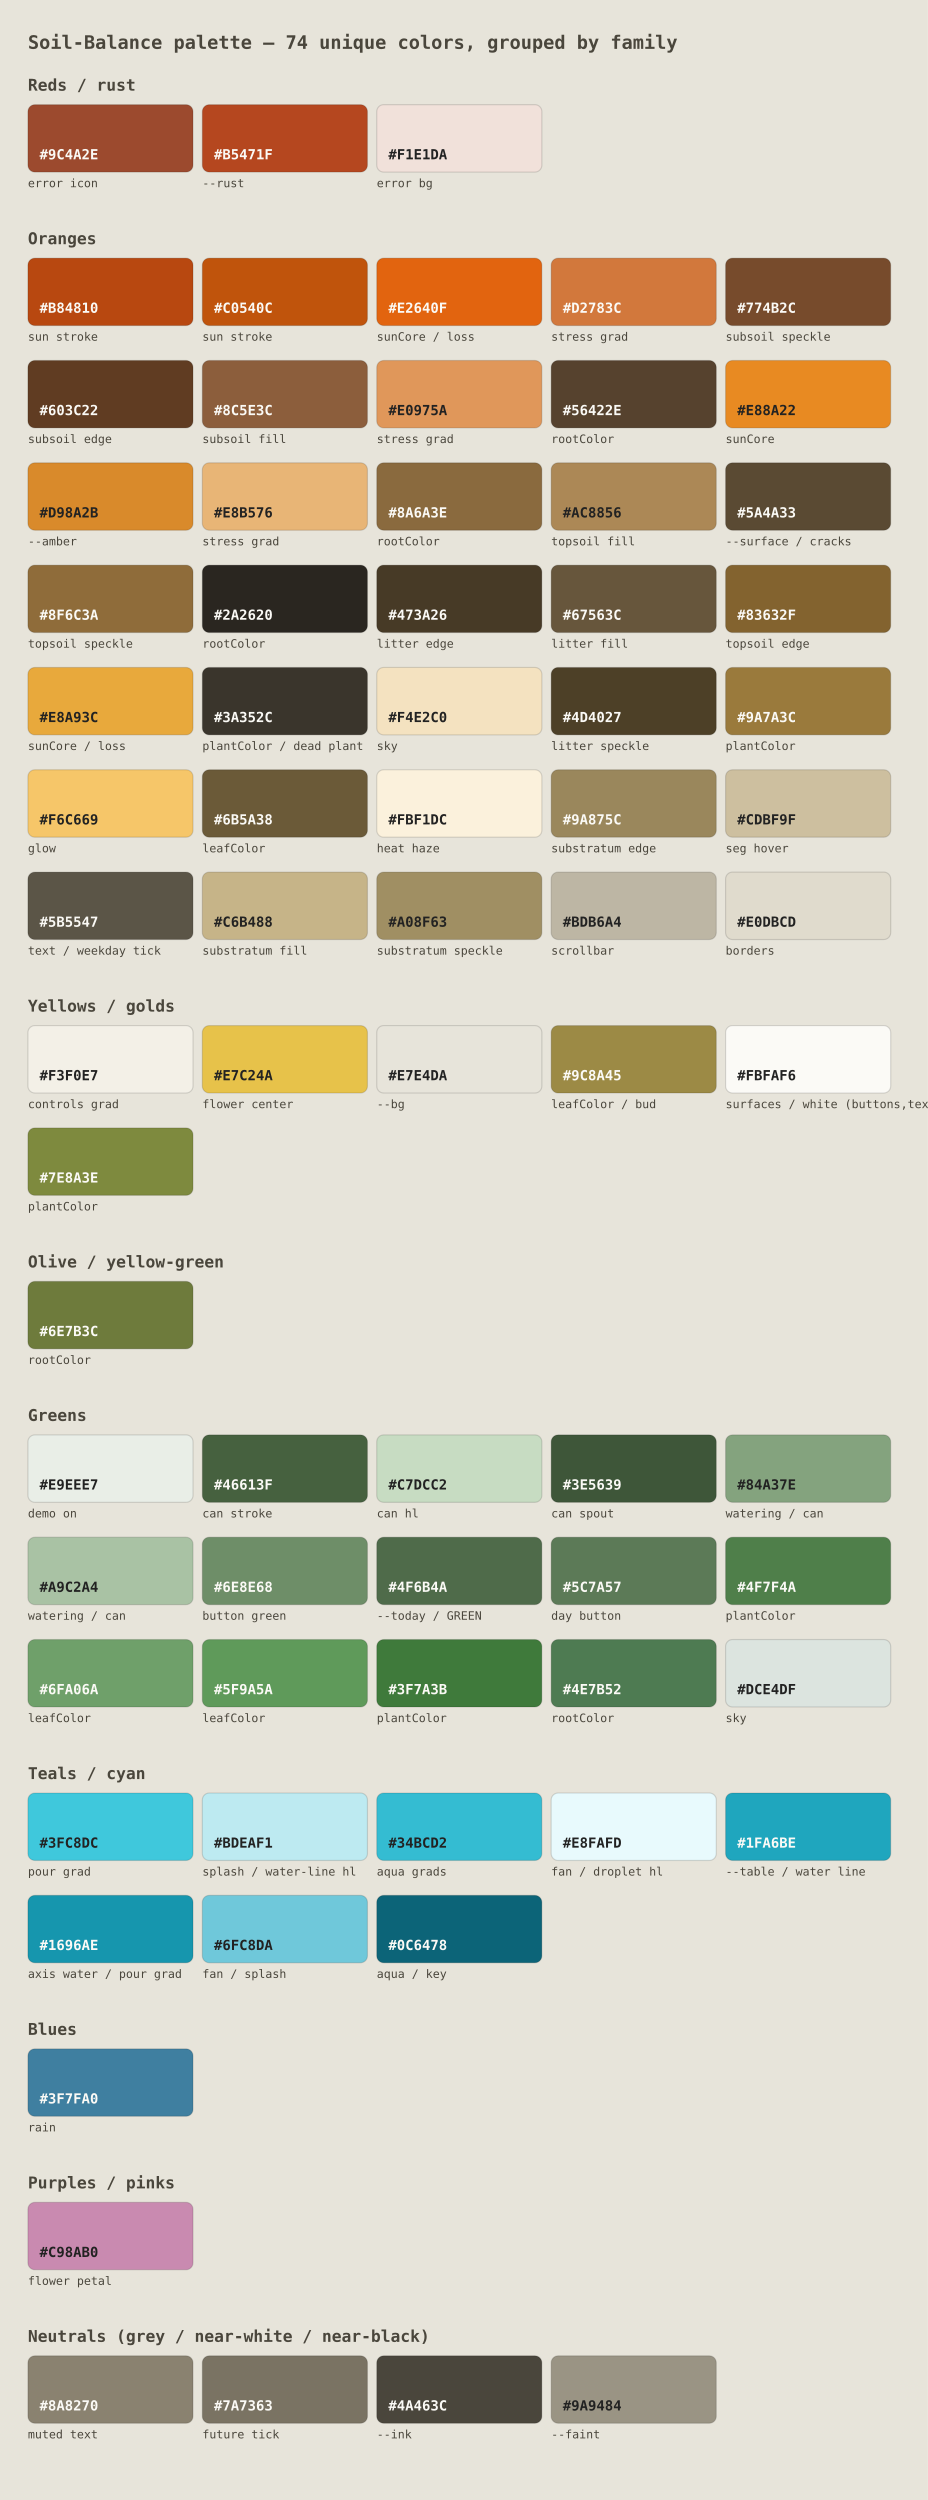
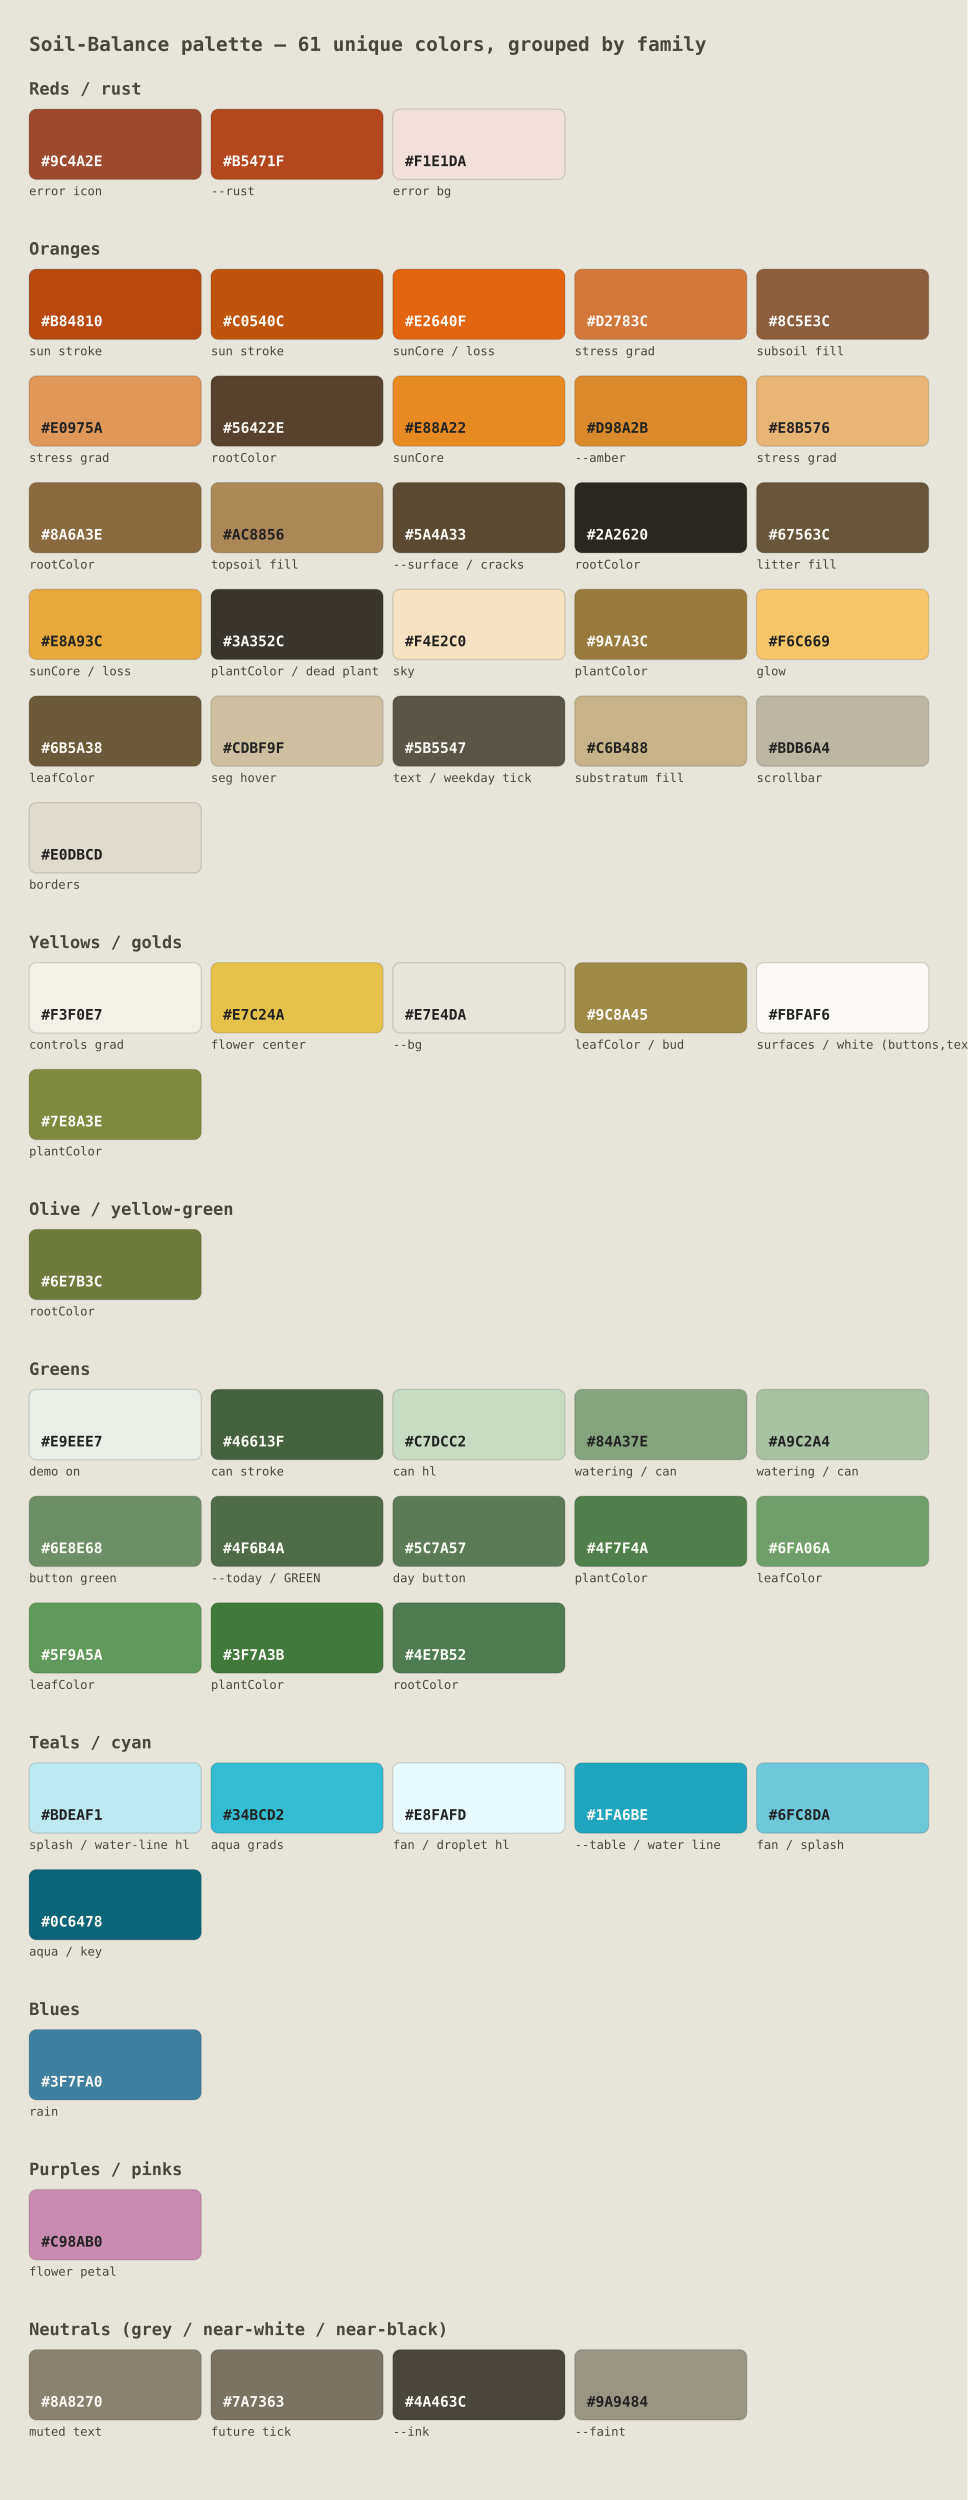
- <svg xmlns="http://www.w3.org/2000/svg" width="798" height="2150" font-family="ui-monospace,Menlo,Consolas,monospace">
-   <rect width="798" height="2150" fill="#E7E4DA" />
-   <text x="24" y="42" font-size="16" font-weight="700" fill="#4A463C">Soil-Balance palette — 74 unique colors, grouped by family</text>
+ <svg xmlns="http://www.w3.org/2000/svg" width="798" height="2062" font-family="ui-monospace,Menlo,Consolas,monospace">
+   <rect width="798" height="2062" fill="#E7E4DA" />
+   <text x="24" y="42" font-size="16" font-weight="700" fill="#4A463C">Soil-Balance palette — 61 unique colors, grouped by family</text>
  <text x="24" y="78" font-size="14" font-weight="700" fill="#4A463C">Reds / rust</text>
  <rect x="24" y="90" width="142" height="58" rx="6" fill="#9C4A2E" stroke="#00000022" />
  <text x="34" y="137" font-size="12" font-weight="600" fill="#FBFAF6">#9C4A2E</text>
  <text x="24" y="161" font-size="10" fill="#4A463C">error icon</text>
  <rect x="174" y="90" width="142" height="58" rx="6" fill="#B5471F" stroke="#00000022" />
  <text x="184" y="137" font-size="12" font-weight="600" fill="#FBFAF6">#B5471F</text>
  <text x="174" y="161" font-size="10" fill="#4A463C">--rust</text>
  <rect x="324" y="90" width="142" height="58" rx="6" fill="#F1E1DA" stroke="#00000022" />
  <text x="334" y="137" font-size="12" font-weight="600" fill="#222">#F1E1DA</text>
  <text x="324" y="161" font-size="10" fill="#4A463C">error bg</text>
  <text x="24" y="210" font-size="14" font-weight="700" fill="#4A463C">Oranges</text>
  <rect x="24" y="222" width="142" height="58" rx="6" fill="#B84810" stroke="#00000022" />
  <text x="34" y="269" font-size="12" font-weight="600" fill="#FBFAF6">#B84810</text>
  <text x="24" y="293" font-size="10" fill="#4A463C">sun stroke</text>
  <rect x="174" y="222" width="142" height="58" rx="6" fill="#C0540C" stroke="#00000022" />
  <text x="184" y="269" font-size="12" font-weight="600" fill="#FBFAF6">#C0540C</text>
  <text x="174" y="293" font-size="10" fill="#4A463C">sun stroke</text>
  <rect x="324" y="222" width="142" height="58" rx="6" fill="#E2640F" stroke="#00000022" />
  <text x="334" y="269" font-size="12" font-weight="600" fill="#FBFAF6">#E2640F</text>
  <text x="324" y="293" font-size="10" fill="#4A463C">sunCore / loss</text>
  <rect x="474" y="222" width="142" height="58" rx="6" fill="#D2783C" stroke="#00000022" />
  <text x="484" y="269" font-size="12" font-weight="600" fill="#FBFAF6">#D2783C</text>
  <text x="474" y="293" font-size="10" fill="#4A463C">stress grad</text>
-   <rect x="624" y="222" width="142" height="58" rx="6" fill="#774B2C" stroke="#00000022" />
-   <text x="634" y="269" font-size="12" font-weight="600" fill="#FBFAF6">#774B2C</text>
-   <text x="624" y="293" font-size="10" fill="#4A463C">subsoil speckle</text>
-   <rect x="24" y="310" width="142" height="58" rx="6" fill="#603C22" stroke="#00000022" />
-   <text x="34" y="357" font-size="12" font-weight="600" fill="#FBFAF6">#603C22</text>
-   <text x="24" y="381" font-size="10" fill="#4A463C">subsoil edge</text>
-   <rect x="174" y="310" width="142" height="58" rx="6" fill="#8C5E3C" stroke="#00000022" />
-   <text x="184" y="357" font-size="12" font-weight="600" fill="#FBFAF6">#8C5E3C</text>
-   <text x="174" y="381" font-size="10" fill="#4A463C">subsoil fill</text>
-   <rect x="324" y="310" width="142" height="58" rx="6" fill="#E0975A" stroke="#00000022" />
-   <text x="334" y="357" font-size="12" font-weight="600" fill="#222">#E0975A</text>
-   <text x="324" y="381" font-size="10" fill="#4A463C">stress grad</text>
-   <rect x="474" y="310" width="142" height="58" rx="6" fill="#56422E" stroke="#00000022" />
-   <text x="484" y="357" font-size="12" font-weight="600" fill="#FBFAF6">#56422E</text>
-   <text x="474" y="381" font-size="10" fill="#4A463C">rootColor</text>
-   <rect x="624" y="310" width="142" height="58" rx="6" fill="#E88A22" stroke="#00000022" />
-   <text x="634" y="357" font-size="12" font-weight="600" fill="#222">#E88A22</text>
-   <text x="624" y="381" font-size="10" fill="#4A463C">sunCore</text>
-   <rect x="24" y="398" width="142" height="58" rx="6" fill="#D98A2B" stroke="#00000022" />
-   <text x="34" y="445" font-size="12" font-weight="600" fill="#222">#D98A2B</text>
-   <text x="24" y="469" font-size="10" fill="#4A463C">--amber</text>
-   <rect x="174" y="398" width="142" height="58" rx="6" fill="#E8B576" stroke="#00000022" />
-   <text x="184" y="445" font-size="12" font-weight="600" fill="#222">#E8B576</text>
-   <text x="174" y="469" font-size="10" fill="#4A463C">stress grad</text>
-   <rect x="324" y="398" width="142" height="58" rx="6" fill="#8A6A3E" stroke="#00000022" />
-   <text x="334" y="445" font-size="12" font-weight="600" fill="#FBFAF6">#8A6A3E</text>
-   <text x="324" y="469" font-size="10" fill="#4A463C">rootColor</text>
-   <rect x="474" y="398" width="142" height="58" rx="6" fill="#AC8856" stroke="#00000022" />
-   <text x="484" y="445" font-size="12" font-weight="600" fill="#222">#AC8856</text>
-   <text x="474" y="469" font-size="10" fill="#4A463C">topsoil fill</text>
-   <rect x="624" y="398" width="142" height="58" rx="6" fill="#5A4A33" stroke="#00000022" />
-   <text x="634" y="445" font-size="12" font-weight="600" fill="#FBFAF6">#5A4A33</text>
-   <text x="624" y="469" font-size="10" fill="#4A463C">--surface / cracks</text>
-   <rect x="24" y="486" width="142" height="58" rx="6" fill="#8F6C3A" stroke="#00000022" />
-   <text x="34" y="533" font-size="12" font-weight="600" fill="#FBFAF6">#8F6C3A</text>
-   <text x="24" y="557" font-size="10" fill="#4A463C">topsoil speckle</text>
-   <rect x="174" y="486" width="142" height="58" rx="6" fill="#2A2620" stroke="#00000022" />
-   <text x="184" y="533" font-size="12" font-weight="600" fill="#FBFAF6">#2A2620</text>
-   <text x="174" y="557" font-size="10" fill="#4A463C">rootColor</text>
-   <rect x="324" y="486" width="142" height="58" rx="6" fill="#473A26" stroke="#00000022" />
-   <text x="334" y="533" font-size="12" font-weight="600" fill="#FBFAF6">#473A26</text>
-   <text x="324" y="557" font-size="10" fill="#4A463C">litter edge</text>
-   <rect x="474" y="486" width="142" height="58" rx="6" fill="#67563C" stroke="#00000022" />
-   <text x="484" y="533" font-size="12" font-weight="600" fill="#FBFAF6">#67563C</text>
-   <text x="474" y="557" font-size="10" fill="#4A463C">litter fill</text>
-   <rect x="624" y="486" width="142" height="58" rx="6" fill="#83632F" stroke="#00000022" />
-   <text x="634" y="533" font-size="12" font-weight="600" fill="#FBFAF6">#83632F</text>
-   <text x="624" y="557" font-size="10" fill="#4A463C">topsoil edge</text>
-   <rect x="24" y="574" width="142" height="58" rx="6" fill="#E8A93C" stroke="#00000022" />
-   <text x="34" y="621" font-size="12" font-weight="600" fill="#222">#E8A93C</text>
-   <text x="24" y="645" font-size="10" fill="#4A463C">sunCore / loss</text>
-   <rect x="174" y="574" width="142" height="58" rx="6" fill="#3A352C" stroke="#00000022" />
-   <text x="184" y="621" font-size="12" font-weight="600" fill="#FBFAF6">#3A352C</text>
-   <text x="174" y="645" font-size="10" fill="#4A463C">plantColor / dead plant</text>
-   <rect x="324" y="574" width="142" height="58" rx="6" fill="#F4E2C0" stroke="#00000022" />
-   <text x="334" y="621" font-size="12" font-weight="600" fill="#222">#F4E2C0</text>
-   <text x="324" y="645" font-size="10" fill="#4A463C">sky</text>
-   <rect x="474" y="574" width="142" height="58" rx="6" fill="#4D4027" stroke="#00000022" />
-   <text x="484" y="621" font-size="12" font-weight="600" fill="#FBFAF6">#4D4027</text>
-   <text x="474" y="645" font-size="10" fill="#4A463C">litter speckle</text>
-   <rect x="624" y="574" width="142" height="58" rx="6" fill="#9A7A3C" stroke="#00000022" />
-   <text x="634" y="621" font-size="12" font-weight="600" fill="#FBFAF6">#9A7A3C</text>
-   <text x="624" y="645" font-size="10" fill="#4A463C">plantColor</text>
-   <rect x="24" y="662" width="142" height="58" rx="6" fill="#F6C669" stroke="#00000022" />
-   <text x="34" y="709" font-size="12" font-weight="600" fill="#222">#F6C669</text>
-   <text x="24" y="733" font-size="10" fill="#4A463C">glow</text>
-   <rect x="174" y="662" width="142" height="58" rx="6" fill="#6B5A38" stroke="#00000022" />
-   <text x="184" y="709" font-size="12" font-weight="600" fill="#FBFAF6">#6B5A38</text>
-   <text x="174" y="733" font-size="10" fill="#4A463C">leafColor</text>
-   <rect x="324" y="662" width="142" height="58" rx="6" fill="#FBF1DC" stroke="#00000022" />
-   <text x="334" y="709" font-size="12" font-weight="600" fill="#222">#FBF1DC</text>
-   <text x="324" y="733" font-size="10" fill="#4A463C">heat haze</text>
-   <rect x="474" y="662" width="142" height="58" rx="6" fill="#9A875C" stroke="#00000022" />
-   <text x="484" y="709" font-size="12" font-weight="600" fill="#FBFAF6">#9A875C</text>
-   <text x="474" y="733" font-size="10" fill="#4A463C">substratum edge</text>
-   <rect x="624" y="662" width="142" height="58" rx="6" fill="#CDBF9F" stroke="#00000022" />
-   <text x="634" y="709" font-size="12" font-weight="600" fill="#222">#CDBF9F</text>
-   <text x="624" y="733" font-size="10" fill="#4A463C">seg hover</text>
-   <rect x="24" y="750" width="142" height="58" rx="6" fill="#5B5547" stroke="#00000022" />
-   <text x="34" y="797" font-size="12" font-weight="600" fill="#FBFAF6">#5B5547</text>
-   <text x="24" y="821" font-size="10" fill="#4A463C">text / weekday tick</text>
-   <rect x="174" y="750" width="142" height="58" rx="6" fill="#C6B488" stroke="#00000022" />
-   <text x="184" y="797" font-size="12" font-weight="600" fill="#222">#C6B488</text>
-   <text x="174" y="821" font-size="10" fill="#4A463C">substratum fill</text>
-   <rect x="324" y="750" width="142" height="58" rx="6" fill="#A08F63" stroke="#00000022" />
-   <text x="334" y="797" font-size="12" font-weight="600" fill="#222">#A08F63</text>
-   <text x="324" y="821" font-size="10" fill="#4A463C">substratum speckle</text>
-   <rect x="474" y="750" width="142" height="58" rx="6" fill="#BDB6A4" stroke="#00000022" />
-   <text x="484" y="797" font-size="12" font-weight="600" fill="#222">#BDB6A4</text>
-   <text x="474" y="821" font-size="10" fill="#4A463C">scrollbar</text>
-   <rect x="624" y="750" width="142" height="58" rx="6" fill="#E0DBCD" stroke="#00000022" />
-   <text x="634" y="797" font-size="12" font-weight="600" fill="#222">#E0DBCD</text>
-   <text x="624" y="821" font-size="10" fill="#4A463C">borders</text>
-   <text x="24" y="870" font-size="14" font-weight="700" fill="#4A463C">Yellows / golds</text>
-   <rect x="24" y="882" width="142" height="58" rx="6" fill="#F3F0E7" stroke="#00000022" />
-   <text x="34" y="929" font-size="12" font-weight="600" fill="#222">#F3F0E7</text>
-   <text x="24" y="953" font-size="10" fill="#4A463C">controls grad</text>
-   <rect x="174" y="882" width="142" height="58" rx="6" fill="#E7C24A" stroke="#00000022" />
-   <text x="184" y="929" font-size="12" font-weight="600" fill="#222">#E7C24A</text>
-   <text x="174" y="953" font-size="10" fill="#4A463C">flower center</text>
-   <rect x="324" y="882" width="142" height="58" rx="6" fill="#E7E4DA" stroke="#00000022" />
-   <text x="334" y="929" font-size="12" font-weight="600" fill="#222">#E7E4DA</text>
-   <text x="324" y="953" font-size="10" fill="#4A463C">--bg</text>
-   <rect x="474" y="882" width="142" height="58" rx="6" fill="#9C8A45" stroke="#00000022" />
-   <text x="484" y="929" font-size="12" font-weight="600" fill="#FBFAF6">#9C8A45</text>
-   <text x="474" y="953" font-size="10" fill="#4A463C">leafColor / bud</text>
-   <rect x="624" y="882" width="142" height="58" rx="6" fill="#FBFAF6" stroke="#00000022" />
-   <text x="634" y="929" font-size="12" font-weight="600" fill="#222">#FBFAF6</text>
-   <text x="624" y="953" font-size="10" fill="#4A463C">surfaces / white (buttons,text,badges)</text>
-   <rect x="24" y="970" width="142" height="58" rx="6" fill="#7E8A3E" stroke="#00000022" />
-   <text x="34" y="1017" font-size="12" font-weight="600" fill="#FBFAF6">#7E8A3E</text>
-   <text x="24" y="1041" font-size="10" fill="#4A463C">plantColor</text>
-   <text x="24" y="1090" font-size="14" font-weight="700" fill="#4A463C">Olive / yellow-green</text>
-   <rect x="24" y="1102" width="142" height="58" rx="6" fill="#6E7B3C" stroke="#00000022" />
-   <text x="34" y="1149" font-size="12" font-weight="600" fill="#FBFAF6">#6E7B3C</text>
-   <text x="24" y="1173" font-size="10" fill="#4A463C">rootColor</text>
-   <text x="24" y="1222" font-size="14" font-weight="700" fill="#4A463C">Greens</text>
-   <rect x="24" y="1234" width="142" height="58" rx="6" fill="#E9EEE7" stroke="#00000022" />
-   <text x="34" y="1281" font-size="12" font-weight="600" fill="#222">#E9EEE7</text>
-   <text x="24" y="1305" font-size="10" fill="#4A463C">demo on</text>
-   <rect x="174" y="1234" width="142" height="58" rx="6" fill="#46613F" stroke="#00000022" />
-   <text x="184" y="1281" font-size="12" font-weight="600" fill="#FBFAF6">#46613F</text>
-   <text x="174" y="1305" font-size="10" fill="#4A463C">can stroke</text>
-   <rect x="324" y="1234" width="142" height="58" rx="6" fill="#C7DCC2" stroke="#00000022" />
-   <text x="334" y="1281" font-size="12" font-weight="600" fill="#222">#C7DCC2</text>
-   <text x="324" y="1305" font-size="10" fill="#4A463C">can hl</text>
-   <rect x="474" y="1234" width="142" height="58" rx="6" fill="#3E5639" stroke="#00000022" />
-   <text x="484" y="1281" font-size="12" font-weight="600" fill="#FBFAF6">#3E5639</text>
-   <text x="474" y="1305" font-size="10" fill="#4A463C">can spout</text>
-   <rect x="624" y="1234" width="142" height="58" rx="6" fill="#84A37E" stroke="#00000022" />
-   <text x="634" y="1281" font-size="12" font-weight="600" fill="#222">#84A37E</text>
-   <text x="624" y="1305" font-size="10" fill="#4A463C">watering / can</text>
-   <rect x="24" y="1322" width="142" height="58" rx="6" fill="#A9C2A4" stroke="#00000022" />
-   <text x="34" y="1369" font-size="12" font-weight="600" fill="#222">#A9C2A4</text>
-   <text x="24" y="1393" font-size="10" fill="#4A463C">watering / can</text>
-   <rect x="174" y="1322" width="142" height="58" rx="6" fill="#6E8E68" stroke="#00000022" />
-   <text x="184" y="1369" font-size="12" font-weight="600" fill="#FBFAF6">#6E8E68</text>
-   <text x="174" y="1393" font-size="10" fill="#4A463C">button green</text>
-   <rect x="324" y="1322" width="142" height="58" rx="6" fill="#4F6B4A" stroke="#00000022" />
-   <text x="334" y="1369" font-size="12" font-weight="600" fill="#FBFAF6">#4F6B4A</text>
-   <text x="324" y="1393" font-size="10" fill="#4A463C">--today / GREEN</text>
-   <rect x="474" y="1322" width="142" height="58" rx="6" fill="#5C7A57" stroke="#00000022" />
-   <text x="484" y="1369" font-size="12" font-weight="600" fill="#FBFAF6">#5C7A57</text>
-   <text x="474" y="1393" font-size="10" fill="#4A463C">day button</text>
-   <rect x="624" y="1322" width="142" height="58" rx="6" fill="#4F7F4A" stroke="#00000022" />
-   <text x="634" y="1369" font-size="12" font-weight="600" fill="#FBFAF6">#4F7F4A</text>
-   <text x="624" y="1393" font-size="10" fill="#4A463C">plantColor</text>
-   <rect x="24" y="1410" width="142" height="58" rx="6" fill="#6FA06A" stroke="#00000022" />
-   <text x="34" y="1457" font-size="12" font-weight="600" fill="#FBFAF6">#6FA06A</text>
-   <text x="24" y="1481" font-size="10" fill="#4A463C">leafColor</text>
-   <rect x="174" y="1410" width="142" height="58" rx="6" fill="#5F9A5A" stroke="#00000022" />
-   <text x="184" y="1457" font-size="12" font-weight="600" fill="#FBFAF6">#5F9A5A</text>
-   <text x="174" y="1481" font-size="10" fill="#4A463C">leafColor</text>
-   <rect x="324" y="1410" width="142" height="58" rx="6" fill="#3F7A3B" stroke="#00000022" />
-   <text x="334" y="1457" font-size="12" font-weight="600" fill="#FBFAF6">#3F7A3B</text>
-   <text x="324" y="1481" font-size="10" fill="#4A463C">plantColor</text>
-   <rect x="474" y="1410" width="142" height="58" rx="6" fill="#4E7B52" stroke="#00000022" />
-   <text x="484" y="1457" font-size="12" font-weight="600" fill="#FBFAF6">#4E7B52</text>
-   <text x="474" y="1481" font-size="10" fill="#4A463C">rootColor</text>
-   <rect x="624" y="1410" width="142" height="58" rx="6" fill="#DCE4DF" stroke="#00000022" />
-   <text x="634" y="1457" font-size="12" font-weight="600" fill="#222">#DCE4DF</text>
-   <text x="624" y="1481" font-size="10" fill="#4A463C">sky</text>
-   <text x="24" y="1530" font-size="14" font-weight="700" fill="#4A463C">Teals / cyan</text>
-   <rect x="24" y="1542" width="142" height="58" rx="6" fill="#3FC8DC" stroke="#00000022" />
-   <text x="34" y="1589" font-size="12" font-weight="600" fill="#222">#3FC8DC</text>
-   <text x="24" y="1613" font-size="10" fill="#4A463C">pour grad</text>
-   <rect x="174" y="1542" width="142" height="58" rx="6" fill="#BDEAF1" stroke="#00000022" />
-   <text x="184" y="1589" font-size="12" font-weight="600" fill="#222">#BDEAF1</text>
-   <text x="174" y="1613" font-size="10" fill="#4A463C">splash / water-line hl</text>
-   <rect x="324" y="1542" width="142" height="58" rx="6" fill="#34BCD2" stroke="#00000022" />
-   <text x="334" y="1589" font-size="12" font-weight="600" fill="#222">#34BCD2</text>
-   <text x="324" y="1613" font-size="10" fill="#4A463C">aqua grads</text>
-   <rect x="474" y="1542" width="142" height="58" rx="6" fill="#E8FAFD" stroke="#00000022" />
-   <text x="484" y="1589" font-size="12" font-weight="600" fill="#222">#E8FAFD</text>
-   <text x="474" y="1613" font-size="10" fill="#4A463C">fan / droplet hl</text>
-   <rect x="624" y="1542" width="142" height="58" rx="6" fill="#1FA6BE" stroke="#00000022" />
-   <text x="634" y="1589" font-size="12" font-weight="600" fill="#FBFAF6">#1FA6BE</text>
-   <text x="624" y="1613" font-size="10" fill="#4A463C">--table / water line</text>
-   <rect x="24" y="1630" width="142" height="58" rx="6" fill="#1696AE" stroke="#00000022" />
-   <text x="34" y="1677" font-size="12" font-weight="600" fill="#FBFAF6">#1696AE</text>
-   <text x="24" y="1701" font-size="10" fill="#4A463C">axis water / pour grad</text>
-   <rect x="174" y="1630" width="142" height="58" rx="6" fill="#6FC8DA" stroke="#00000022" />
-   <text x="184" y="1677" font-size="12" font-weight="600" fill="#222">#6FC8DA</text>
-   <text x="174" y="1701" font-size="10" fill="#4A463C">fan / splash</text>
-   <rect x="324" y="1630" width="142" height="58" rx="6" fill="#0C6478" stroke="#00000022" />
-   <text x="334" y="1677" font-size="12" font-weight="600" fill="#FBFAF6">#0C6478</text>
-   <text x="324" y="1701" font-size="10" fill="#4A463C">aqua / key</text>
-   <text x="24" y="1750" font-size="14" font-weight="700" fill="#4A463C">Blues</text>
-   <rect x="24" y="1762" width="142" height="58" rx="6" fill="#3F7FA0" stroke="#00000022" />
-   <text x="34" y="1809" font-size="12" font-weight="600" fill="#FBFAF6">#3F7FA0</text>
-   <text x="24" y="1833" font-size="10" fill="#4A463C">rain</text>
-   <text x="24" y="1882" font-size="14" font-weight="700" fill="#4A463C">Purples / pinks</text>
-   <rect x="24" y="1894" width="142" height="58" rx="6" fill="#C98AB0" stroke="#00000022" />
-   <text x="34" y="1941" font-size="12" font-weight="600" fill="#222">#C98AB0</text>
-   <text x="24" y="1965" font-size="10" fill="#4A463C">flower petal</text>
-   <text x="24" y="2014" font-size="14" font-weight="700" fill="#4A463C">Neutrals (grey / near-white / near-black)</text>
-   <rect x="24" y="2026" width="142" height="58" rx="6" fill="#8A8270" stroke="#00000022" />
-   <text x="34" y="2073" font-size="12" font-weight="600" fill="#FBFAF6">#8A8270</text>
-   <text x="24" y="2097" font-size="10" fill="#4A463C">muted text</text>
-   <rect x="174" y="2026" width="142" height="58" rx="6" fill="#7A7363" stroke="#00000022" />
-   <text x="184" y="2073" font-size="12" font-weight="600" fill="#FBFAF6">#7A7363</text>
-   <text x="174" y="2097" font-size="10" fill="#4A463C">future tick</text>
-   <rect x="324" y="2026" width="142" height="58" rx="6" fill="#4A463C" stroke="#00000022" />
-   <text x="334" y="2073" font-size="12" font-weight="600" fill="#FBFAF6">#4A463C</text>
-   <text x="324" y="2097" font-size="10" fill="#4A463C">--ink</text>
-   <rect x="474" y="2026" width="142" height="58" rx="6" fill="#9A9484" stroke="#00000022" />
-   <text x="484" y="2073" font-size="12" font-weight="600" fill="#222">#9A9484</text>
-   <text x="474" y="2097" font-size="10" fill="#4A463C">--faint</text>
+   <rect x="624" y="222" width="142" height="58" rx="6" fill="#8C5E3C" stroke="#00000022" />
+   <text x="634" y="269" font-size="12" font-weight="600" fill="#FBFAF6">#8C5E3C</text>
+   <text x="624" y="293" font-size="10" fill="#4A463C">subsoil fill</text>
+   <rect x="24" y="310" width="142" height="58" rx="6" fill="#E0975A" stroke="#00000022" />
+   <text x="34" y="357" font-size="12" font-weight="600" fill="#222">#E0975A</text>
+   <text x="24" y="381" font-size="10" fill="#4A463C">stress grad</text>
+   <rect x="174" y="310" width="142" height="58" rx="6" fill="#56422E" stroke="#00000022" />
+   <text x="184" y="357" font-size="12" font-weight="600" fill="#FBFAF6">#56422E</text>
+   <text x="174" y="381" font-size="10" fill="#4A463C">rootColor</text>
+   <rect x="324" y="310" width="142" height="58" rx="6" fill="#E88A22" stroke="#00000022" />
+   <text x="334" y="357" font-size="12" font-weight="600" fill="#222">#E88A22</text>
+   <text x="324" y="381" font-size="10" fill="#4A463C">sunCore</text>
+   <rect x="474" y="310" width="142" height="58" rx="6" fill="#D98A2B" stroke="#00000022" />
+   <text x="484" y="357" font-size="12" font-weight="600" fill="#222">#D98A2B</text>
+   <text x="474" y="381" font-size="10" fill="#4A463C">--amber</text>
+   <rect x="624" y="310" width="142" height="58" rx="6" fill="#E8B576" stroke="#00000022" />
+   <text x="634" y="357" font-size="12" font-weight="600" fill="#222">#E8B576</text>
+   <text x="624" y="381" font-size="10" fill="#4A463C">stress grad</text>
+   <rect x="24" y="398" width="142" height="58" rx="6" fill="#8A6A3E" stroke="#00000022" />
+   <text x="34" y="445" font-size="12" font-weight="600" fill="#FBFAF6">#8A6A3E</text>
+   <text x="24" y="469" font-size="10" fill="#4A463C">rootColor</text>
+   <rect x="174" y="398" width="142" height="58" rx="6" fill="#AC8856" stroke="#00000022" />
+   <text x="184" y="445" font-size="12" font-weight="600" fill="#222">#AC8856</text>
+   <text x="174" y="469" font-size="10" fill="#4A463C">topsoil fill</text>
+   <rect x="324" y="398" width="142" height="58" rx="6" fill="#5A4A33" stroke="#00000022" />
+   <text x="334" y="445" font-size="12" font-weight="600" fill="#FBFAF6">#5A4A33</text>
+   <text x="324" y="469" font-size="10" fill="#4A463C">--surface / cracks</text>
+   <rect x="474" y="398" width="142" height="58" rx="6" fill="#2A2620" stroke="#00000022" />
+   <text x="484" y="445" font-size="12" font-weight="600" fill="#FBFAF6">#2A2620</text>
+   <text x="474" y="469" font-size="10" fill="#4A463C">rootColor</text>
+   <rect x="624" y="398" width="142" height="58" rx="6" fill="#67563C" stroke="#00000022" />
+   <text x="634" y="445" font-size="12" font-weight="600" fill="#FBFAF6">#67563C</text>
+   <text x="624" y="469" font-size="10" fill="#4A463C">litter fill</text>
+   <rect x="24" y="486" width="142" height="58" rx="6" fill="#E8A93C" stroke="#00000022" />
+   <text x="34" y="533" font-size="12" font-weight="600" fill="#222">#E8A93C</text>
+   <text x="24" y="557" font-size="10" fill="#4A463C">sunCore / loss</text>
+   <rect x="174" y="486" width="142" height="58" rx="6" fill="#3A352C" stroke="#00000022" />
+   <text x="184" y="533" font-size="12" font-weight="600" fill="#FBFAF6">#3A352C</text>
+   <text x="174" y="557" font-size="10" fill="#4A463C">plantColor / dead plant</text>
+   <rect x="324" y="486" width="142" height="58" rx="6" fill="#F4E2C0" stroke="#00000022" />
+   <text x="334" y="533" font-size="12" font-weight="600" fill="#222">#F4E2C0</text>
+   <text x="324" y="557" font-size="10" fill="#4A463C">sky</text>
+   <rect x="474" y="486" width="142" height="58" rx="6" fill="#9A7A3C" stroke="#00000022" />
+   <text x="484" y="533" font-size="12" font-weight="600" fill="#FBFAF6">#9A7A3C</text>
+   <text x="474" y="557" font-size="10" fill="#4A463C">plantColor</text>
+   <rect x="624" y="486" width="142" height="58" rx="6" fill="#F6C669" stroke="#00000022" />
+   <text x="634" y="533" font-size="12" font-weight="600" fill="#222">#F6C669</text>
+   <text x="624" y="557" font-size="10" fill="#4A463C">glow</text>
+   <rect x="24" y="574" width="142" height="58" rx="6" fill="#6B5A38" stroke="#00000022" />
+   <text x="34" y="621" font-size="12" font-weight="600" fill="#FBFAF6">#6B5A38</text>
+   <text x="24" y="645" font-size="10" fill="#4A463C">leafColor</text>
+   <rect x="174" y="574" width="142" height="58" rx="6" fill="#CDBF9F" stroke="#00000022" />
+   <text x="184" y="621" font-size="12" font-weight="600" fill="#222">#CDBF9F</text>
+   <text x="174" y="645" font-size="10" fill="#4A463C">seg hover</text>
+   <rect x="324" y="574" width="142" height="58" rx="6" fill="#5B5547" stroke="#00000022" />
+   <text x="334" y="621" font-size="12" font-weight="600" fill="#FBFAF6">#5B5547</text>
+   <text x="324" y="645" font-size="10" fill="#4A463C">text / weekday tick</text>
+   <rect x="474" y="574" width="142" height="58" rx="6" fill="#C6B488" stroke="#00000022" />
+   <text x="484" y="621" font-size="12" font-weight="600" fill="#222">#C6B488</text>
+   <text x="474" y="645" font-size="10" fill="#4A463C">substratum fill</text>
+   <rect x="624" y="574" width="142" height="58" rx="6" fill="#BDB6A4" stroke="#00000022" />
+   <text x="634" y="621" font-size="12" font-weight="600" fill="#222">#BDB6A4</text>
+   <text x="624" y="645" font-size="10" fill="#4A463C">scrollbar</text>
+   <rect x="24" y="662" width="142" height="58" rx="6" fill="#E0DBCD" stroke="#00000022" />
+   <text x="34" y="709" font-size="12" font-weight="600" fill="#222">#E0DBCD</text>
+   <text x="24" y="733" font-size="10" fill="#4A463C">borders</text>
+   <text x="24" y="782" font-size="14" font-weight="700" fill="#4A463C">Yellows / golds</text>
+   <rect x="24" y="794" width="142" height="58" rx="6" fill="#F3F0E7" stroke="#00000022" />
+   <text x="34" y="841" font-size="12" font-weight="600" fill="#222">#F3F0E7</text>
+   <text x="24" y="865" font-size="10" fill="#4A463C">controls grad</text>
+   <rect x="174" y="794" width="142" height="58" rx="6" fill="#E7C24A" stroke="#00000022" />
+   <text x="184" y="841" font-size="12" font-weight="600" fill="#222">#E7C24A</text>
+   <text x="174" y="865" font-size="10" fill="#4A463C">flower center</text>
+   <rect x="324" y="794" width="142" height="58" rx="6" fill="#E7E4DA" stroke="#00000022" />
+   <text x="334" y="841" font-size="12" font-weight="600" fill="#222">#E7E4DA</text>
+   <text x="324" y="865" font-size="10" fill="#4A463C">--bg</text>
+   <rect x="474" y="794" width="142" height="58" rx="6" fill="#9C8A45" stroke="#00000022" />
+   <text x="484" y="841" font-size="12" font-weight="600" fill="#FBFAF6">#9C8A45</text>
+   <text x="474" y="865" font-size="10" fill="#4A463C">leafColor / bud</text>
+   <rect x="624" y="794" width="142" height="58" rx="6" fill="#FBFAF6" stroke="#00000022" />
+   <text x="634" y="841" font-size="12" font-weight="600" fill="#222">#FBFAF6</text>
+   <text x="624" y="865" font-size="10" fill="#4A463C">surfaces / white (buttons,text,badges)</text>
+   <rect x="24" y="882" width="142" height="58" rx="6" fill="#7E8A3E" stroke="#00000022" />
+   <text x="34" y="929" font-size="12" font-weight="600" fill="#FBFAF6">#7E8A3E</text>
+   <text x="24" y="953" font-size="10" fill="#4A463C">plantColor</text>
+   <text x="24" y="1002" font-size="14" font-weight="700" fill="#4A463C">Olive / yellow-green</text>
+   <rect x="24" y="1014" width="142" height="58" rx="6" fill="#6E7B3C" stroke="#00000022" />
+   <text x="34" y="1061" font-size="12" font-weight="600" fill="#FBFAF6">#6E7B3C</text>
+   <text x="24" y="1085" font-size="10" fill="#4A463C">rootColor</text>
+   <text x="24" y="1134" font-size="14" font-weight="700" fill="#4A463C">Greens</text>
+   <rect x="24" y="1146" width="142" height="58" rx="6" fill="#E9EEE7" stroke="#00000022" />
+   <text x="34" y="1193" font-size="12" font-weight="600" fill="#222">#E9EEE7</text>
+   <text x="24" y="1217" font-size="10" fill="#4A463C">demo on</text>
+   <rect x="174" y="1146" width="142" height="58" rx="6" fill="#46613F" stroke="#00000022" />
+   <text x="184" y="1193" font-size="12" font-weight="600" fill="#FBFAF6">#46613F</text>
+   <text x="174" y="1217" font-size="10" fill="#4A463C">can stroke</text>
+   <rect x="324" y="1146" width="142" height="58" rx="6" fill="#C7DCC2" stroke="#00000022" />
+   <text x="334" y="1193" font-size="12" font-weight="600" fill="#222">#C7DCC2</text>
+   <text x="324" y="1217" font-size="10" fill="#4A463C">can hl</text>
+   <rect x="474" y="1146" width="142" height="58" rx="6" fill="#84A37E" stroke="#00000022" />
+   <text x="484" y="1193" font-size="12" font-weight="600" fill="#222">#84A37E</text>
+   <text x="474" y="1217" font-size="10" fill="#4A463C">watering / can</text>
+   <rect x="624" y="1146" width="142" height="58" rx="6" fill="#A9C2A4" stroke="#00000022" />
+   <text x="634" y="1193" font-size="12" font-weight="600" fill="#222">#A9C2A4</text>
+   <text x="624" y="1217" font-size="10" fill="#4A463C">watering / can</text>
+   <rect x="24" y="1234" width="142" height="58" rx="6" fill="#6E8E68" stroke="#00000022" />
+   <text x="34" y="1281" font-size="12" font-weight="600" fill="#FBFAF6">#6E8E68</text>
+   <text x="24" y="1305" font-size="10" fill="#4A463C">button green</text>
+   <rect x="174" y="1234" width="142" height="58" rx="6" fill="#4F6B4A" stroke="#00000022" />
+   <text x="184" y="1281" font-size="12" font-weight="600" fill="#FBFAF6">#4F6B4A</text>
+   <text x="174" y="1305" font-size="10" fill="#4A463C">--today / GREEN</text>
+   <rect x="324" y="1234" width="142" height="58" rx="6" fill="#5C7A57" stroke="#00000022" />
+   <text x="334" y="1281" font-size="12" font-weight="600" fill="#FBFAF6">#5C7A57</text>
+   <text x="324" y="1305" font-size="10" fill="#4A463C">day button</text>
+   <rect x="474" y="1234" width="142" height="58" rx="6" fill="#4F7F4A" stroke="#00000022" />
+   <text x="484" y="1281" font-size="12" font-weight="600" fill="#FBFAF6">#4F7F4A</text>
+   <text x="474" y="1305" font-size="10" fill="#4A463C">plantColor</text>
+   <rect x="624" y="1234" width="142" height="58" rx="6" fill="#6FA06A" stroke="#00000022" />
+   <text x="634" y="1281" font-size="12" font-weight="600" fill="#FBFAF6">#6FA06A</text>
+   <text x="624" y="1305" font-size="10" fill="#4A463C">leafColor</text>
+   <rect x="24" y="1322" width="142" height="58" rx="6" fill="#5F9A5A" stroke="#00000022" />
+   <text x="34" y="1369" font-size="12" font-weight="600" fill="#FBFAF6">#5F9A5A</text>
+   <text x="24" y="1393" font-size="10" fill="#4A463C">leafColor</text>
+   <rect x="174" y="1322" width="142" height="58" rx="6" fill="#3F7A3B" stroke="#00000022" />
+   <text x="184" y="1369" font-size="12" font-weight="600" fill="#FBFAF6">#3F7A3B</text>
+   <text x="174" y="1393" font-size="10" fill="#4A463C">plantColor</text>
+   <rect x="324" y="1322" width="142" height="58" rx="6" fill="#4E7B52" stroke="#00000022" />
+   <text x="334" y="1369" font-size="12" font-weight="600" fill="#FBFAF6">#4E7B52</text>
+   <text x="324" y="1393" font-size="10" fill="#4A463C">rootColor</text>
+   <text x="24" y="1442" font-size="14" font-weight="700" fill="#4A463C">Teals / cyan</text>
+   <rect x="24" y="1454" width="142" height="58" rx="6" fill="#BDEAF1" stroke="#00000022" />
+   <text x="34" y="1501" font-size="12" font-weight="600" fill="#222">#BDEAF1</text>
+   <text x="24" y="1525" font-size="10" fill="#4A463C">splash / water-line hl</text>
+   <rect x="174" y="1454" width="142" height="58" rx="6" fill="#34BCD2" stroke="#00000022" />
+   <text x="184" y="1501" font-size="12" font-weight="600" fill="#222">#34BCD2</text>
+   <text x="174" y="1525" font-size="10" fill="#4A463C">aqua grads</text>
+   <rect x="324" y="1454" width="142" height="58" rx="6" fill="#E8FAFD" stroke="#00000022" />
+   <text x="334" y="1501" font-size="12" font-weight="600" fill="#222">#E8FAFD</text>
+   <text x="324" y="1525" font-size="10" fill="#4A463C">fan / droplet hl</text>
+   <rect x="474" y="1454" width="142" height="58" rx="6" fill="#1FA6BE" stroke="#00000022" />
+   <text x="484" y="1501" font-size="12" font-weight="600" fill="#FBFAF6">#1FA6BE</text>
+   <text x="474" y="1525" font-size="10" fill="#4A463C">--table / water line</text>
+   <rect x="624" y="1454" width="142" height="58" rx="6" fill="#6FC8DA" stroke="#00000022" />
+   <text x="634" y="1501" font-size="12" font-weight="600" fill="#222">#6FC8DA</text>
+   <text x="624" y="1525" font-size="10" fill="#4A463C">fan / splash</text>
+   <rect x="24" y="1542" width="142" height="58" rx="6" fill="#0C6478" stroke="#00000022" />
+   <text x="34" y="1589" font-size="12" font-weight="600" fill="#FBFAF6">#0C6478</text>
+   <text x="24" y="1613" font-size="10" fill="#4A463C">aqua / key</text>
+   <text x="24" y="1662" font-size="14" font-weight="700" fill="#4A463C">Blues</text>
+   <rect x="24" y="1674" width="142" height="58" rx="6" fill="#3F7FA0" stroke="#00000022" />
+   <text x="34" y="1721" font-size="12" font-weight="600" fill="#FBFAF6">#3F7FA0</text>
+   <text x="24" y="1745" font-size="10" fill="#4A463C">rain</text>
+   <text x="24" y="1794" font-size="14" font-weight="700" fill="#4A463C">Purples / pinks</text>
+   <rect x="24" y="1806" width="142" height="58" rx="6" fill="#C98AB0" stroke="#00000022" />
+   <text x="34" y="1853" font-size="12" font-weight="600" fill="#222">#C98AB0</text>
+   <text x="24" y="1877" font-size="10" fill="#4A463C">flower petal</text>
+   <text x="24" y="1926" font-size="14" font-weight="700" fill="#4A463C">Neutrals (grey / near-white / near-black)</text>
+   <rect x="24" y="1938" width="142" height="58" rx="6" fill="#8A8270" stroke="#00000022" />
+   <text x="34" y="1985" font-size="12" font-weight="600" fill="#FBFAF6">#8A8270</text>
+   <text x="24" y="2009" font-size="10" fill="#4A463C">muted text</text>
+   <rect x="174" y="1938" width="142" height="58" rx="6" fill="#7A7363" stroke="#00000022" />
+   <text x="184" y="1985" font-size="12" font-weight="600" fill="#FBFAF6">#7A7363</text>
+   <text x="174" y="2009" font-size="10" fill="#4A463C">future tick</text>
+   <rect x="324" y="1938" width="142" height="58" rx="6" fill="#4A463C" stroke="#00000022" />
+   <text x="334" y="1985" font-size="12" font-weight="600" fill="#FBFAF6">#4A463C</text>
+   <text x="324" y="2009" font-size="10" fill="#4A463C">--ink</text>
+   <rect x="474" y="1938" width="142" height="58" rx="6" fill="#9A9484" stroke="#00000022" />
+   <text x="484" y="1985" font-size="12" font-weight="600" fill="#222">#9A9484</text>
+   <text x="474" y="2009" font-size="10" fill="#4A463C">--faint</text>
</svg>
